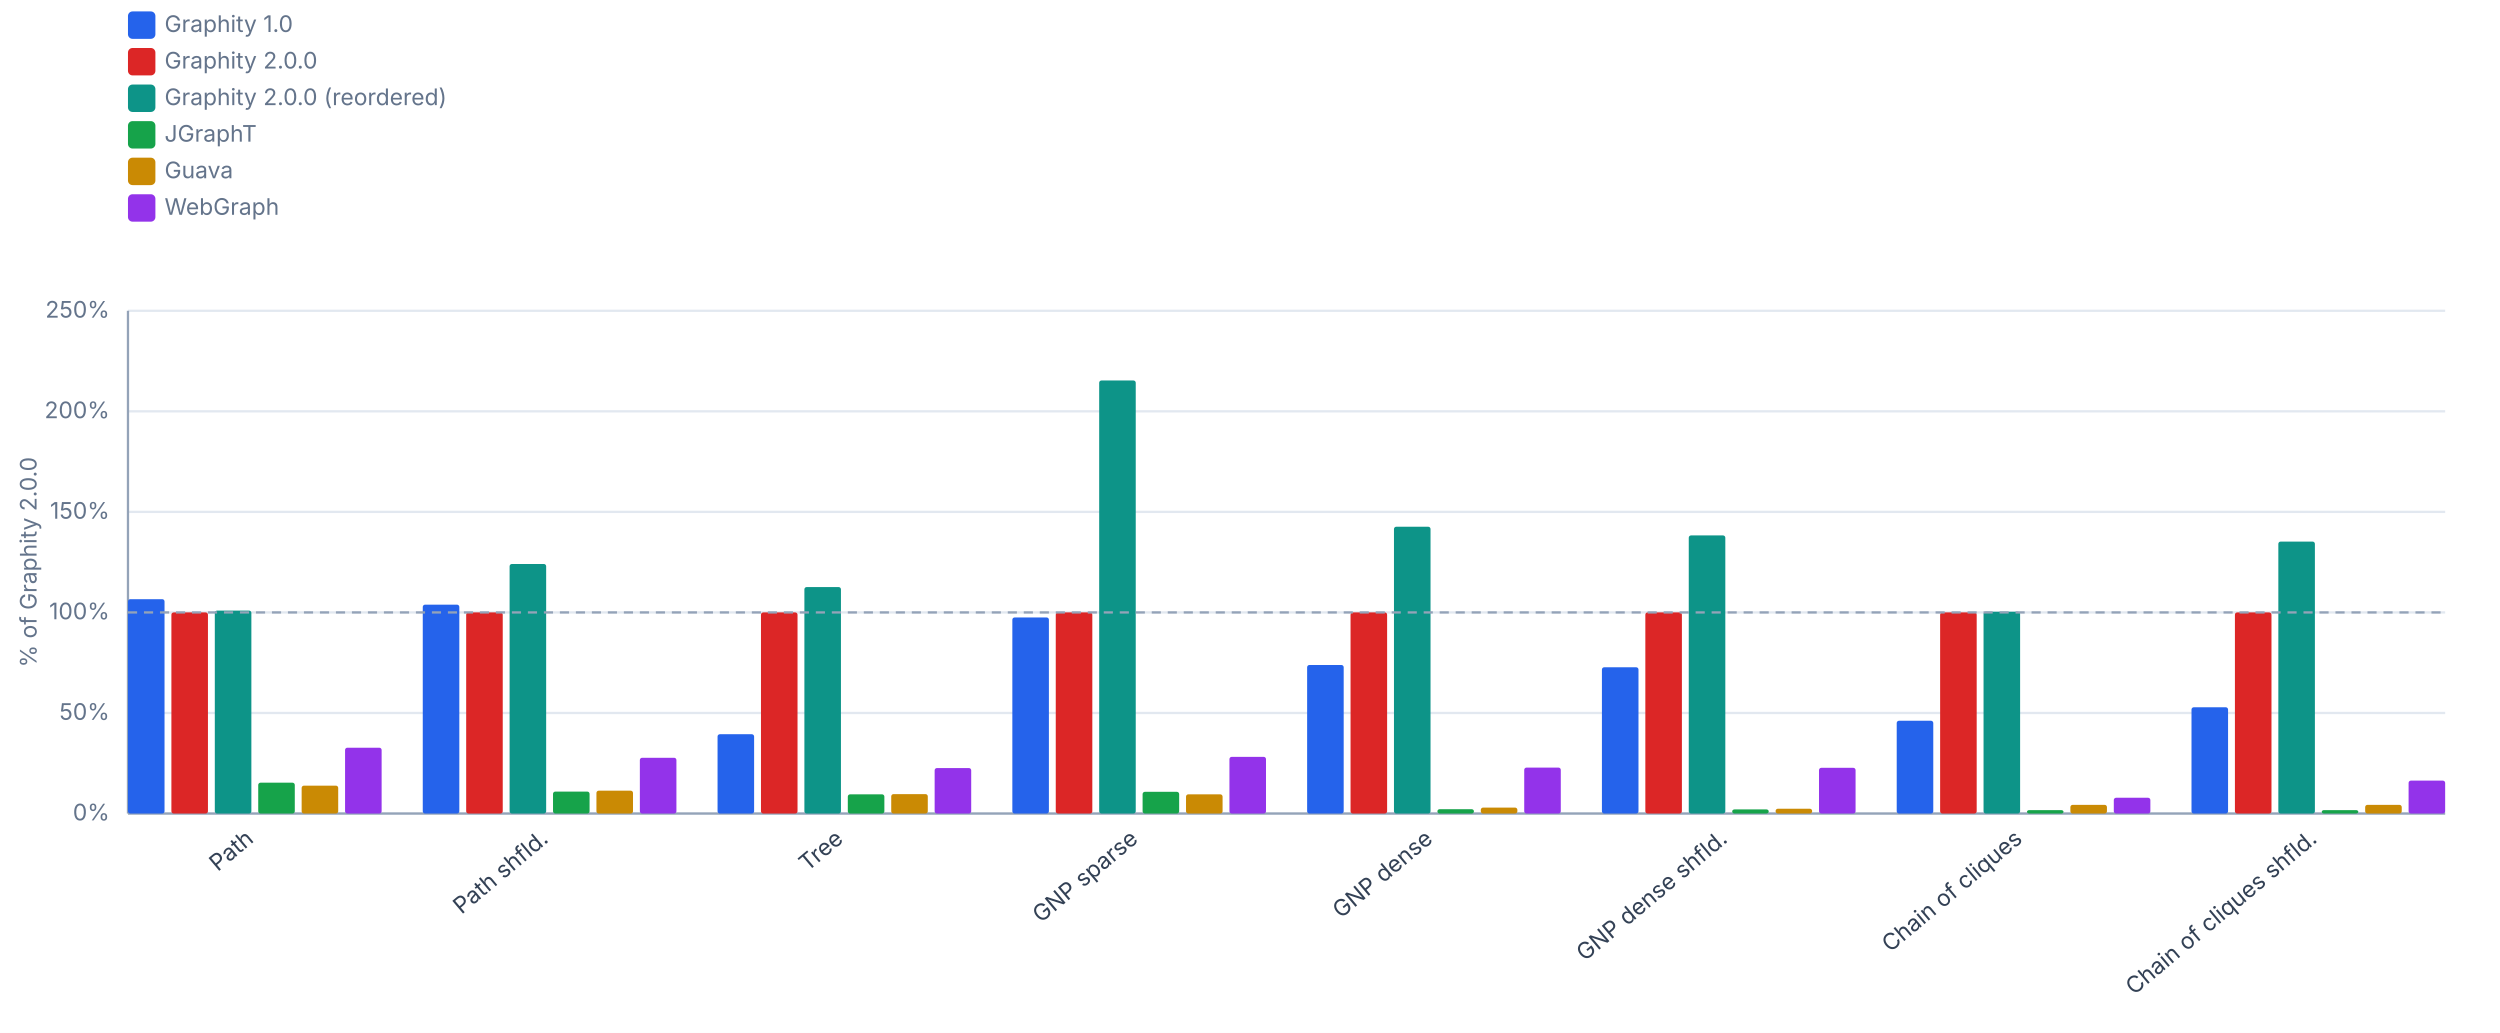
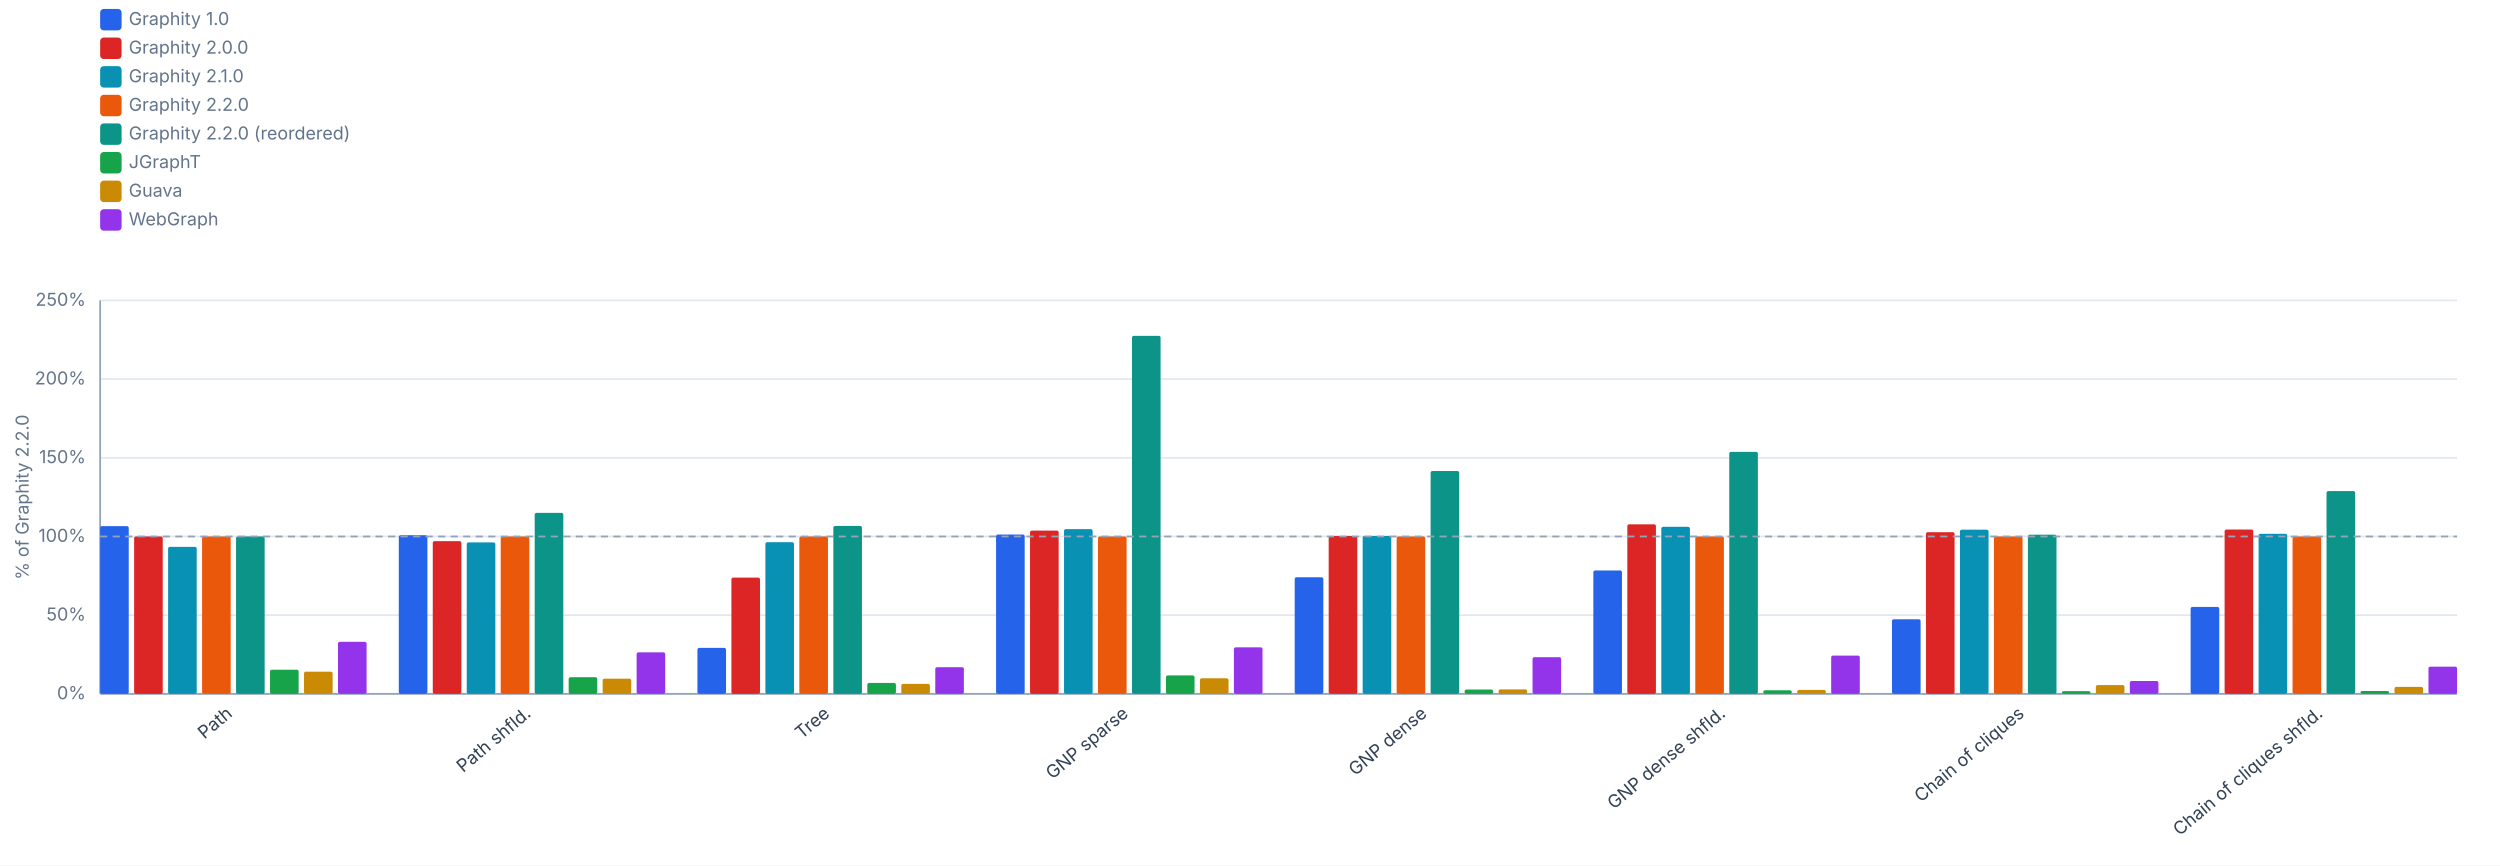
- <svg xmlns="http://www.w3.org/2000/svg" width="1094" height="452" viewBox="0 0 1094 452" role="img">
+ <svg xmlns="http://www.w3.org/2000/svg" width="1398" height="484" viewBox="0 0 1398 484" role="img">
  <style>text{font-family:ui-sans-serif,system-ui,-apple-system,Segoe UI,sans-serif;font-size:11px;fill:#334155}.axis{stroke:#94a3b8;stroke-width:1;fill:none}.grid{stroke:#e2e8f0;stroke-width:1}.ylabel{fill:#64748b;font-size:10px}.tick{fill:#64748b;font-size:10px}.xlabel{font-size:10px}</style>
-   <rect x="0" y="0" width="1094" height="452" fill="#ffffff" />
+   <rect x="0" y="0" width="1398" height="484" fill="#ffffff" />
  <rect x="56" y="5" width="12" height="12" rx="2" fill="#2563eb" />
  <text x="72" y="14" class="tick">Graphity 1.0</text>
  <rect x="56" y="21" width="12" height="12" rx="2" fill="#dc2626" />
  <text x="72" y="30" class="tick">Graphity 2.0.0</text>
-   <rect x="56" y="37" width="12" height="12" rx="2" fill="#0d9488" />
-   <text x="72" y="46" class="tick">Graphity 2.0.0 (reordered)</text>
-   <rect x="56" y="53" width="12" height="12" rx="2" fill="#16a34a" />
-   <text x="72" y="62" class="tick">JGraphT</text>
-   <rect x="56" y="69" width="12" height="12" rx="2" fill="#ca8a04" />
-   <text x="72" y="78" class="tick">Guava</text>
-   <rect x="56" y="85" width="12" height="12" rx="2" fill="#9333ea" />
-   <text x="72" y="94" class="tick">WebGraph</text>
-   <line class="grid" x1="56" y1="356.0" x2="1070" y2="356.0" />
-   <text class="tick" x="48" y="359.0" text-anchor="end">0%</text>
-   <line class="grid" x1="56" y1="312.0" x2="1070" y2="312.0" />
-   <text class="tick" x="48" y="315.0" text-anchor="end">50%</text>
-   <line class="grid" x1="56" y1="268.0" x2="1070" y2="268.0" />
-   <text class="tick" x="48" y="271.0" text-anchor="end">100%</text>
-   <line class="grid" x1="56" y1="224.0" x2="1070" y2="224.0" />
-   <text class="tick" x="48" y="227.0" text-anchor="end">150%</text>
-   <line class="grid" x1="56" y1="180.0" x2="1070" y2="180.0" />
-   <text class="tick" x="48" y="183.0" text-anchor="end">200%</text>
-   <line class="grid" x1="56" y1="136.0" x2="1070" y2="136.0" />
-   <text class="tick" x="48" y="139.0" text-anchor="end">250%</text>
-   <line class="axis" x1="56" y1="136" x2="56" y2="356" />
-   <line class="axis" x1="56" y1="356" x2="1070" y2="356" />
-   <text class="ylabel" x="16" y="246.0" text-anchor="middle" transform="rotate(-90 16 246.0)">% of Graphity 2.0.0</text>
-   <text class="xlabel" x="111.5" y="368.0" text-anchor="end" transform="rotate(-40 111.5 368.0)">Path</text>
-   <rect x="56.0" y="262.2" width="16" height="93.8" fill="#2563eb" rx="1" />
-   <rect x="75.0" y="268.0" width="16" height="88.0" fill="#dc2626" rx="1" />
-   <rect x="94.0" y="267.2" width="16" height="88.8" fill="#0d9488" rx="1" />
-   <rect x="113.0" y="342.5" width="16" height="13.5" fill="#16a34a" rx="1" />
-   <rect x="132.0" y="343.8" width="16" height="12.2" fill="#ca8a04" rx="1" />
-   <rect x="151.0" y="327.2" width="16" height="28.8" fill="#9333ea" rx="1" />
-   <text class="xlabel" x="240.5" y="368.0" text-anchor="end" transform="rotate(-40 240.5 368.0)">Path shfld.</text>
-   <rect x="185.0" y="264.6" width="16" height="91.4" fill="#2563eb" rx="1" />
-   <rect x="204.0" y="268.0" width="16" height="88.0" fill="#dc2626" rx="1" />
-   <rect x="223.0" y="246.8" width="16" height="109.2" fill="#0d9488" rx="1" />
-   <rect x="242.0" y="346.4" width="16" height="9.6" fill="#16a34a" rx="1" />
-   <rect x="261.0" y="346.0" width="16" height="10.0" fill="#ca8a04" rx="1" />
-   <rect x="280.0" y="331.6" width="16" height="24.4" fill="#9333ea" rx="1" />
-   <text class="xlabel" x="369.5" y="368.0" text-anchor="end" transform="rotate(-40 369.5 368.0)">Tree</text>
-   <rect x="314.0" y="321.3" width="16" height="34.7" fill="#2563eb" rx="1" />
-   <rect x="333.0" y="268.0" width="16" height="88.0" fill="#dc2626" rx="1" />
-   <rect x="352.0" y="256.9" width="16" height="99.1" fill="#0d9488" rx="1" />
-   <rect x="371.0" y="347.6" width="16" height="8.4" fill="#16a34a" rx="1" />
-   <rect x="390.0" y="347.5" width="16" height="8.5" fill="#ca8a04" rx="1" />
-   <rect x="409.0" y="336.1" width="16" height="19.9" fill="#9333ea" rx="1" />
-   <text class="xlabel" x="498.5" y="368.0" text-anchor="end" transform="rotate(-40 498.5 368.0)">GNP sparse</text>
-   <rect x="443.0" y="270.2" width="16" height="85.8" fill="#2563eb" rx="1" />
-   <rect x="462.0" y="268.0" width="16" height="88.0" fill="#dc2626" rx="1" />
-   <rect x="481.0" y="166.5" width="16" height="189.5" fill="#0d9488" rx="1" />
-   <rect x="500.0" y="346.5" width="16" height="9.5" fill="#16a34a" rx="1" />
-   <rect x="519.0" y="347.6" width="16" height="8.4" fill="#ca8a04" rx="1" />
-   <rect x="538.0" y="331.2" width="16" height="24.8" fill="#9333ea" rx="1" />
-   <text class="xlabel" x="627.5" y="368.0" text-anchor="end" transform="rotate(-40 627.5 368.0)">GNP dense</text>
-   <rect x="572.0" y="291.0" width="16" height="65.0" fill="#2563eb" rx="1" />
-   <rect x="591.0" y="268.0" width="16" height="88.0" fill="#dc2626" rx="1" />
-   <rect x="610.0" y="230.5" width="16" height="125.5" fill="#0d9488" rx="1" />
-   <rect x="629.0" y="354.1" width="16" height="1.9" fill="#16a34a" rx="1" />
-   <rect x="648.0" y="353.4" width="16" height="2.6" fill="#ca8a04" rx="1" />
-   <rect x="667.0" y="335.9" width="16" height="20.1" fill="#9333ea" rx="1" />
-   <text class="xlabel" x="756.5" y="368.0" text-anchor="end" transform="rotate(-40 756.5 368.0)">GNP dense shfld.</text>
-   <rect x="701.0" y="292.0" width="16" height="64.0" fill="#2563eb" rx="1" />
-   <rect x="720.0" y="268.0" width="16" height="88.0" fill="#dc2626" rx="1" />
-   <rect x="739.0" y="234.3" width="16" height="121.7" fill="#0d9488" rx="1" />
-   <rect x="758.0" y="354.2" width="16" height="1.8" fill="#16a34a" rx="1" />
-   <rect x="777.0" y="353.9" width="16" height="2.1" fill="#ca8a04" rx="1" />
-   <rect x="796.0" y="336.0" width="16" height="20.0" fill="#9333ea" rx="1" />
-   <text class="xlabel" x="885.5" y="368.0" text-anchor="end" transform="rotate(-40 885.5 368.0)">Chain of cliques</text>
-   <rect x="830.0" y="315.4" width="16" height="40.6" fill="#2563eb" rx="1" />
-   <rect x="849.0" y="268.0" width="16" height="88.0" fill="#dc2626" rx="1" />
-   <rect x="868.0" y="267.7" width="16" height="88.3" fill="#0d9488" rx="1" />
-   <rect x="887.0" y="354.5" width="16" height="1.5" fill="#16a34a" rx="1" />
-   <rect x="906.0" y="352.2" width="16" height="3.8" fill="#ca8a04" rx="1" />
-   <rect x="925.0" y="349.1" width="16" height="6.9" fill="#9333ea" rx="1" />
-   <text class="xlabel" x="1014.5" y="368.0" text-anchor="end" transform="rotate(-40 1014.5 368.0)">Chain of cliques shfld.</text>
-   <rect x="959.0" y="309.5" width="16" height="46.5" fill="#2563eb" rx="1" />
-   <rect x="978.0" y="268.0" width="16" height="88.0" fill="#dc2626" rx="1" />
-   <rect x="997.0" y="237.0" width="16" height="119.0" fill="#0d9488" rx="1" />
-   <rect x="1016.0" y="354.5" width="16" height="1.5" fill="#16a34a" rx="1" />
-   <rect x="1035.0" y="352.2" width="16" height="3.8" fill="#ca8a04" rx="1" />
-   <rect x="1054.0" y="341.6" width="16" height="14.4" fill="#9333ea" rx="1" />
-   <line x1="56" y1="268.0" x2="1070" y2="268.0" stroke="#94a3b8" stroke-width="1" stroke-dasharray="4 3" />
+   <rect x="56" y="37" width="12" height="12" rx="2" fill="#0891b2" />
+   <text x="72" y="46" class="tick">Graphity 2.1.0</text>
+   <rect x="56" y="53" width="12" height="12" rx="2" fill="#ea580c" />
+   <text x="72" y="62" class="tick">Graphity 2.2.0</text>
+   <rect x="56" y="69" width="12" height="12" rx="2" fill="#0d9488" />
+   <text x="72" y="78" class="tick">Graphity 2.2.0 (reordered)</text>
+   <rect x="56" y="85" width="12" height="12" rx="2" fill="#16a34a" />
+   <text x="72" y="94" class="tick">JGraphT</text>
+   <rect x="56" y="101" width="12" height="12" rx="2" fill="#ca8a04" />
+   <text x="72" y="110" class="tick">Guava</text>
+   <rect x="56" y="117" width="12" height="12" rx="2" fill="#9333ea" />
+   <text x="72" y="126" class="tick">WebGraph</text>
+   <line class="grid" x1="56" y1="388.0" x2="1374" y2="388.0" />
+   <text class="tick" x="48" y="391.0" text-anchor="end">0%</text>
+   <line class="grid" x1="56" y1="344.0" x2="1374" y2="344.0" />
+   <text class="tick" x="48" y="347.0" text-anchor="end">50%</text>
+   <line class="grid" x1="56" y1="300.0" x2="1374" y2="300.0" />
+   <text class="tick" x="48" y="303.0" text-anchor="end">100%</text>
+   <line class="grid" x1="56" y1="256.0" x2="1374" y2="256.0" />
+   <text class="tick" x="48" y="259.0" text-anchor="end">150%</text>
+   <line class="grid" x1="56" y1="212.0" x2="1374" y2="212.0" />
+   <text class="tick" x="48" y="215.0" text-anchor="end">200%</text>
+   <line class="grid" x1="56" y1="168.0" x2="1374" y2="168.0" />
+   <text class="tick" x="48" y="171.0" text-anchor="end">250%</text>
+   <line class="axis" x1="56" y1="168" x2="56" y2="388" />
+   <line class="axis" x1="56" y1="388" x2="1374" y2="388" />
+   <text class="ylabel" x="16" y="278.0" text-anchor="middle" transform="rotate(-90 16 278.0)">% of Graphity 2.2.0</text>
+   <text class="xlabel" x="130.5" y="400.0" text-anchor="end" transform="rotate(-40 130.5 400.0)">Path</text>
+   <rect x="56.0" y="294.2" width="16" height="93.8" fill="#2563eb" rx="1" />
+   <rect x="75.0" y="300.0" width="16" height="88.0" fill="#dc2626" rx="1" />
+   <rect x="94.0" y="305.8" width="16" height="82.2" fill="#0891b2" rx="1" />
+   <rect x="113.0" y="300.0" width="16" height="88.0" fill="#ea580c" rx="1" />
+   <rect x="132.0" y="300.0" width="16" height="88.0" fill="#0d9488" rx="1" />
+   <rect x="151.0" y="374.5" width="16" height="13.5" fill="#16a34a" rx="1" />
+   <rect x="170.0" y="375.6" width="16" height="12.4" fill="#ca8a04" rx="1" />
+   <rect x="189.0" y="358.9" width="16" height="29.1" fill="#9333ea" rx="1" />
+   <text class="xlabel" x="297.5" y="400.0" text-anchor="end" transform="rotate(-40 297.5 400.0)">Path shfld.</text>
+   <rect x="223.0" y="299.3" width="16" height="88.7" fill="#2563eb" rx="1" />
+   <rect x="242.0" y="302.6" width="16" height="85.4" fill="#dc2626" rx="1" />
+   <rect x="261.0" y="303.3" width="16" height="84.7" fill="#0891b2" rx="1" />
+   <rect x="280.0" y="300.0" width="16" height="88.0" fill="#ea580c" rx="1" />
+   <rect x="299.0" y="286.8" width="16" height="101.2" fill="#0d9488" rx="1" />
+   <rect x="318.0" y="378.7" width="16" height="9.3" fill="#16a34a" rx="1" />
+   <rect x="337.0" y="379.5" width="16" height="8.5" fill="#ca8a04" rx="1" />
+   <rect x="356.0" y="364.8" width="16" height="23.2" fill="#9333ea" rx="1" />
+   <text class="xlabel" x="464.5" y="400.0" text-anchor="end" transform="rotate(-40 464.5 400.0)">Tree</text>
+   <rect x="390.0" y="362.3" width="16" height="25.7" fill="#2563eb" rx="1" />
+   <rect x="409.0" y="323.0" width="16" height="65.0" fill="#dc2626" rx="1" />
+   <rect x="428.0" y="303.2" width="16" height="84.8" fill="#0891b2" rx="1" />
+   <rect x="447.0" y="300.0" width="16" height="88.0" fill="#ea580c" rx="1" />
+   <rect x="466.0" y="294.1" width="16" height="93.9" fill="#0d9488" rx="1" />
+   <rect x="485.0" y="381.9" width="16" height="6.1" fill="#16a34a" rx="1" />
+   <rect x="504.0" y="382.4" width="16" height="5.6" fill="#ca8a04" rx="1" />
+   <rect x="523.0" y="373.1" width="16" height="14.9" fill="#9333ea" rx="1" />
+   <text class="xlabel" x="631.5" y="400.0" text-anchor="end" transform="rotate(-40 631.5 400.0)">GNP sparse</text>
+   <rect x="557.0" y="298.9" width="16" height="89.1" fill="#2563eb" rx="1" />
+   <rect x="576.0" y="296.7" width="16" height="91.3" fill="#dc2626" rx="1" />
+   <rect x="595.0" y="295.9" width="16" height="92.1" fill="#0891b2" rx="1" />
+   <rect x="614.0" y="300.0" width="16" height="88.0" fill="#ea580c" rx="1" />
+   <rect x="633.0" y="187.8" width="16" height="200.2" fill="#0d9488" rx="1" />
+   <rect x="652.0" y="377.7" width="16" height="10.3" fill="#16a34a" rx="1" />
+   <rect x="671.0" y="379.3" width="16" height="8.7" fill="#ca8a04" rx="1" />
+   <rect x="690.0" y="362.0" width="16" height="26.0" fill="#9333ea" rx="1" />
+   <text class="xlabel" x="798.5" y="400.0" text-anchor="end" transform="rotate(-40 798.5 400.0)">GNP dense</text>
+   <rect x="724.0" y="322.8" width="16" height="65.2" fill="#2563eb" rx="1" />
+   <rect x="743.0" y="299.7" width="16" height="88.3" fill="#dc2626" rx="1" />
+   <rect x="762.0" y="299.7" width="16" height="88.3" fill="#0891b2" rx="1" />
+   <rect x="781.0" y="300.0" width="16" height="88.0" fill="#ea580c" rx="1" />
+   <rect x="800.0" y="263.4" width="16" height="124.6" fill="#0d9488" rx="1" />
+   <rect x="819.0" y="385.6" width="16" height="2.4" fill="#16a34a" rx="1" />
+   <rect x="838.0" y="385.5" width="16" height="2.5" fill="#ca8a04" rx="1" />
+   <rect x="857.0" y="367.5" width="16" height="20.5" fill="#9333ea" rx="1" />
+   <text class="xlabel" x="965.5" y="400.0" text-anchor="end" transform="rotate(-40 965.5 400.0)">GNP dense shfld.</text>
+   <rect x="891.0" y="319.0" width="16" height="69.0" fill="#2563eb" rx="1" />
+   <rect x="910.0" y="293.2" width="16" height="94.8" fill="#dc2626" rx="1" />
+   <rect x="929.0" y="294.6" width="16" height="93.4" fill="#0891b2" rx="1" />
+   <rect x="948.0" y="300.0" width="16" height="88.0" fill="#ea580c" rx="1" />
+   <rect x="967.0" y="252.7" width="16" height="135.3" fill="#0d9488" rx="1" />
+   <rect x="986.0" y="386.0" width="16" height="2.0" fill="#16a34a" rx="1" />
+   <rect x="1005.0" y="385.8" width="16" height="2.2" fill="#ca8a04" rx="1" />
+   <rect x="1024.0" y="366.6" width="16" height="21.4" fill="#9333ea" rx="1" />
+   <text class="xlabel" x="1132.5" y="400.0" text-anchor="end" transform="rotate(-40 1132.5 400.0)">Chain of cliques</text>
+   <rect x="1058.0" y="346.3" width="16" height="41.7" fill="#2563eb" rx="1" />
+   <rect x="1077.0" y="297.6" width="16" height="90.4" fill="#dc2626" rx="1" />
+   <rect x="1096.0" y="296.2" width="16" height="91.8" fill="#0891b2" rx="1" />
+   <rect x="1115.0" y="300.0" width="16" height="88.0" fill="#ea580c" rx="1" />
+   <rect x="1134.0" y="299.0" width="16" height="89.0" fill="#0d9488" rx="1" />
+   <rect x="1153.0" y="386.5" width="16" height="1.5" fill="#16a34a" rx="1" />
+   <rect x="1172.0" y="383.1" width="16" height="4.9" fill="#ca8a04" rx="1" />
+   <rect x="1191.0" y="380.8" width="16" height="7.2" fill="#9333ea" rx="1" />
+   <text class="xlabel" x="1299.5" y="400.0" text-anchor="end" transform="rotate(-40 1299.5 400.0)">Chain of cliques shfld.</text>
+   <rect x="1225.0" y="339.4" width="16" height="48.6" fill="#2563eb" rx="1" />
+   <rect x="1244.0" y="296.1" width="16" height="91.9" fill="#dc2626" rx="1" />
+   <rect x="1263.0" y="298.5" width="16" height="89.5" fill="#0891b2" rx="1" />
+   <rect x="1282.0" y="300.0" width="16" height="88.0" fill="#ea580c" rx="1" />
+   <rect x="1301.0" y="274.6" width="16" height="113.4" fill="#0d9488" rx="1" />
+   <rect x="1320.0" y="386.4" width="16" height="1.6" fill="#16a34a" rx="1" />
+   <rect x="1339.0" y="384.1" width="16" height="3.9" fill="#ca8a04" rx="1" />
+   <rect x="1358.0" y="372.8" width="16" height="15.2" fill="#9333ea" rx="1" />
+   <line x1="56" y1="300.0" x2="1374" y2="300.0" stroke="#94a3b8" stroke-width="1" stroke-dasharray="4 3" />
</svg>
